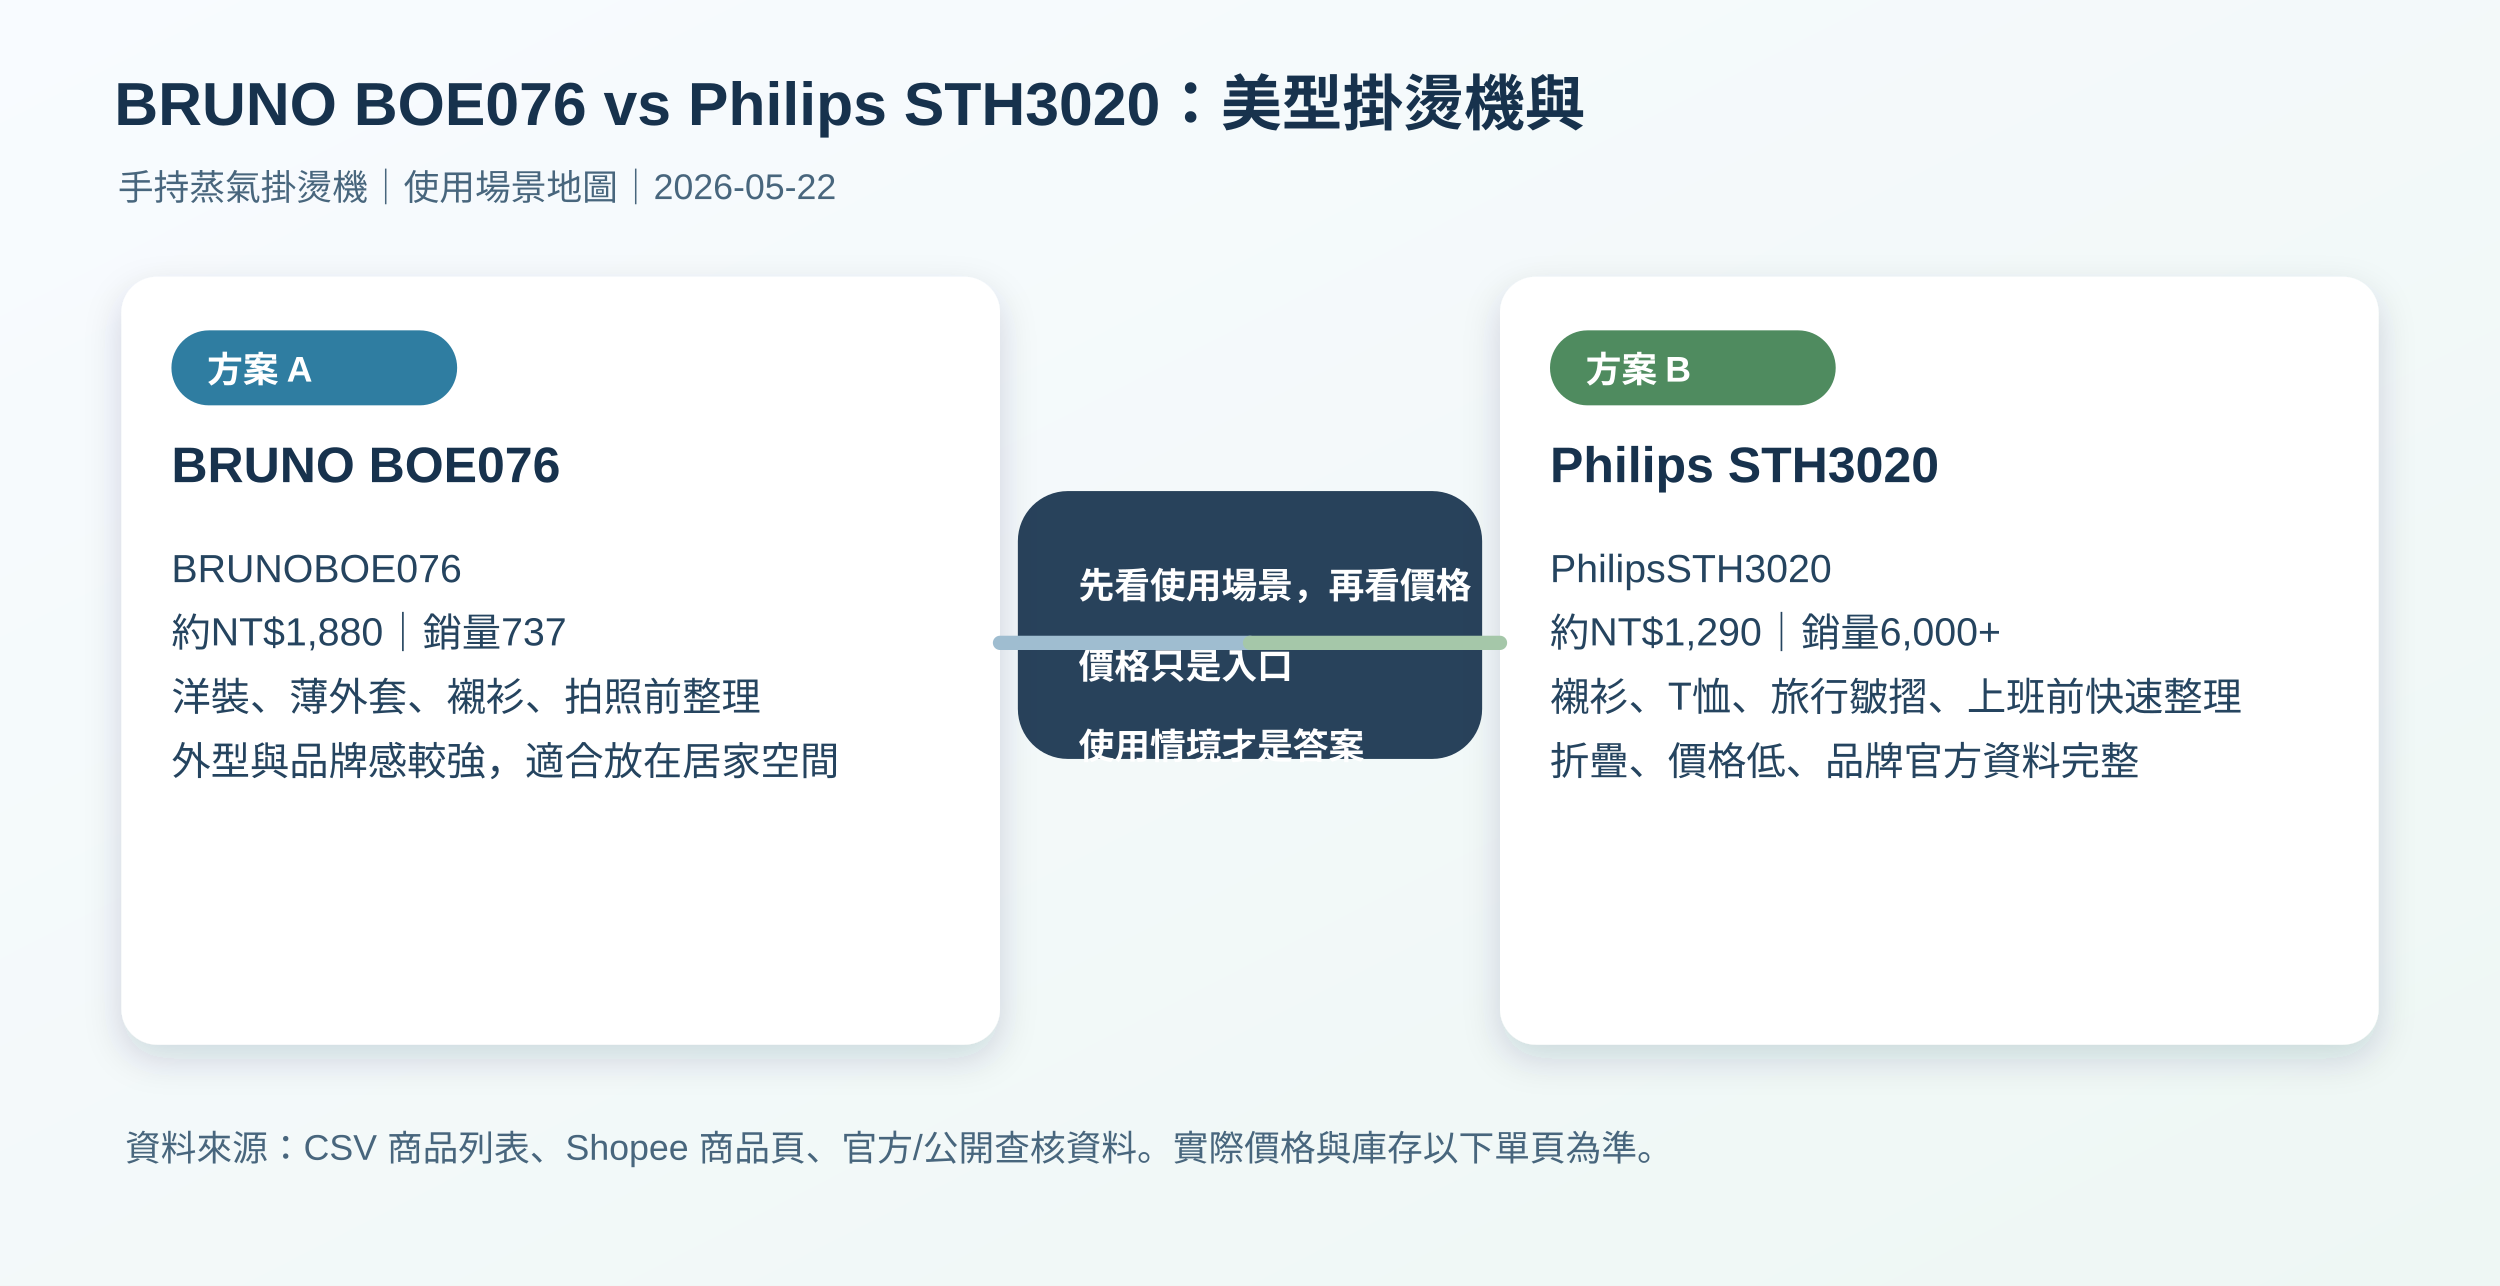
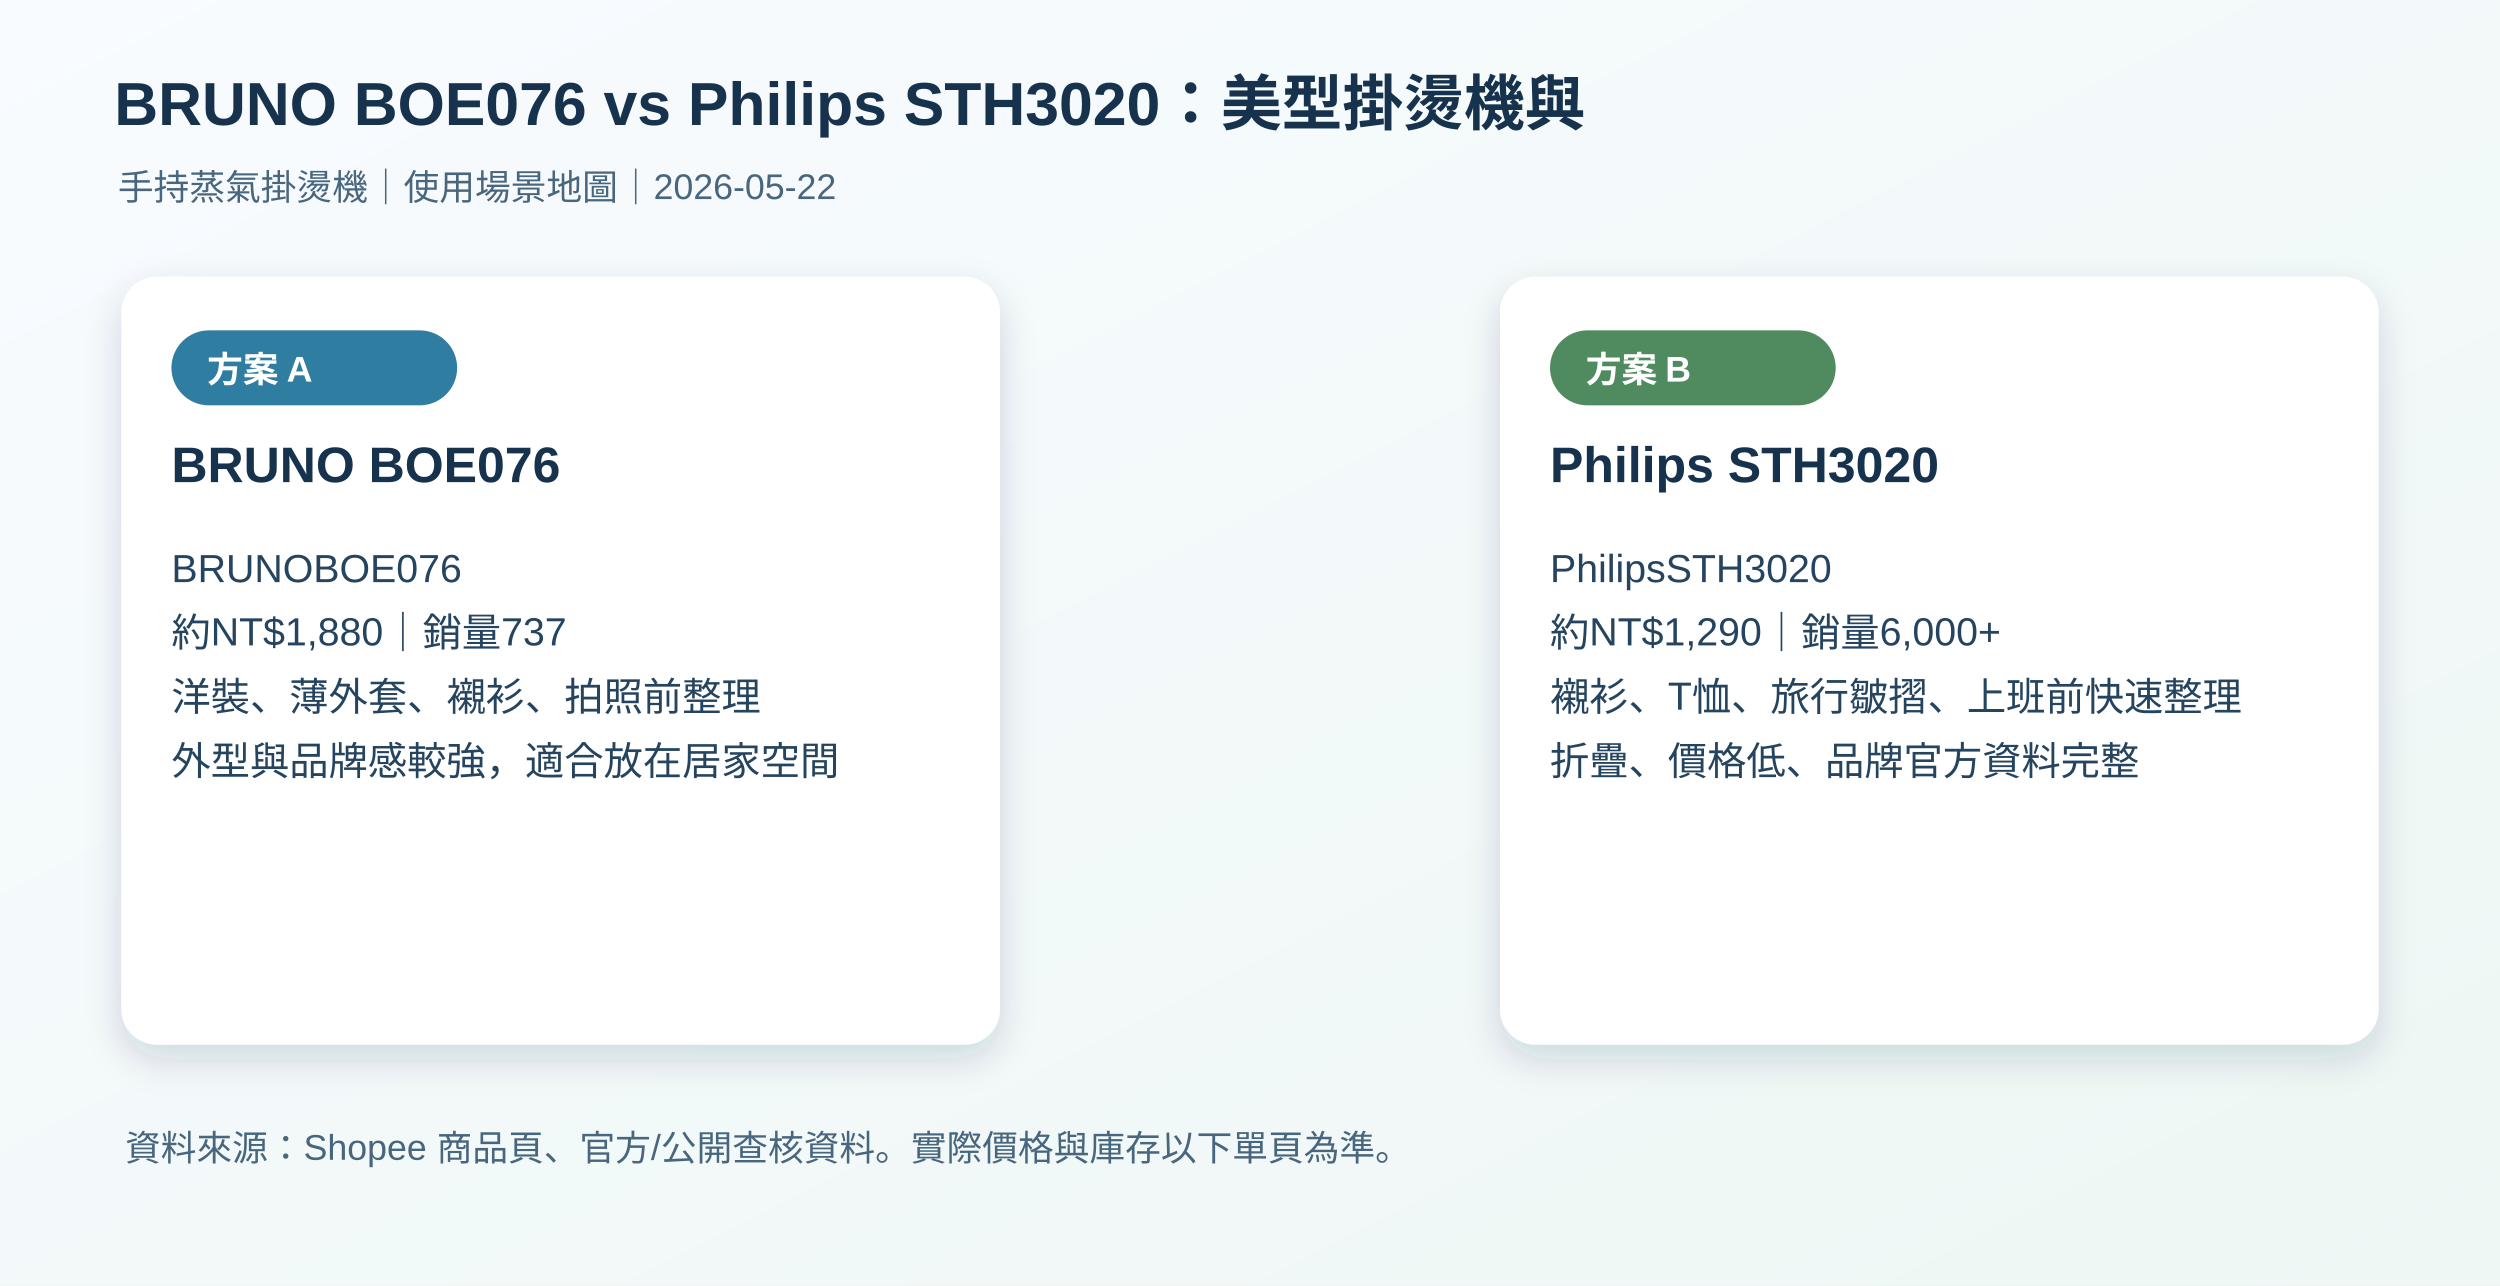
<svg xmlns="http://www.w3.org/2000/svg" width="1400" height="720" viewBox="0 0 1400 720" role="img" aria-labelledby="title desc">
  <defs>
    <linearGradient id="bg" x1="0" x2="1" y1="0" y2="1">
      <stop offset="0%" stop-color="#f8fbff" />
      <stop offset="100%" stop-color="#eef7f4" />
    </linearGradient>
    <filter id="shadow" x="-10%" y="-10%" width="120%" height="120%">
      <feDropShadow dx="0" dy="8" stdDeviation="10" flood-color="#17324d" flood-opacity="0.16" />
    </filter>
  </defs>
  <style>
    .title { font: 700 34px "Noto Sans TC", "Microsoft JhengHei", Arial, sans-serif; fill: #17324d; }
    .small { font: 500 20px "Noto Sans TC", "Microsoft JhengHei", Arial, sans-serif; fill: #48667d; }
    .label { font: 700 28px "Noto Sans TC", "Microsoft JhengHei", Arial, sans-serif; fill: #17324d; }
    .body { font: 500 22px "Noto Sans TC", "Microsoft JhengHei", Arial, sans-serif; fill: #25445f; }
    .pill { font: 700 20px "Noto Sans TC", "Microsoft JhengHei", Arial, sans-serif; fill: #ffffff; }
  </style>
  <rect width="1400" height="720" fill="url(#bg)" />
  <text x="64" y="70" class="title">BRUNO BOE076 vs Philips STH3020：美型掛燙機與</text>
  <text x="66" y="112" class="small">手持蒸氣掛燙機｜使用場景地圖｜2026-05-22</text>
  <rect x="68" y="155" width="492" height="430" rx="20" fill="#ffffff" filter="url(#shadow)" />
  <rect x="840" y="155" width="492" height="430" rx="20" fill="#ffffff" filter="url(#shadow)" />
  <rect x="96" y="185" width="160" height="42" rx="21" fill="#2f7da1" />
  <rect x="868" y="185" width="160" height="42" rx="21" fill="#4f8b5f" />
  <text x="116" y="214" class="pill">方案 A</text>
  <text x="888" y="214" class="pill">方案 B</text>
  <text x="96" y="270" class="label">BRUNO BOE076</text>
  <text x="868" y="270" class="label">Philips STH3020</text>
  <text x="96" y="326" class="body">BRUNOBOE076</text>
  <text x="96" y="362" class="body">約NT$1,880｜銷量737</text>
  <text x="96" y="398" class="body">洋裝、薄外套、襯衫、拍照前整理</text>
  <text x="96" y="434" class="body">外型與品牌感較強，適合放在居家空間</text>
  <text x="868" y="326" class="body">PhilipsSTH3020</text>
  <text x="868" y="362" class="body">約NT$1,290｜銷量6,000+</text>
  <text x="868" y="398" class="body">襯衫、T恤、旅行皺摺、上班前快速整理</text>
  <text x="868" y="434" class="body">折疊、價格低、品牌官方資料完整</text>
-   <rect x="570" y="275" width="260" height="150" rx="28" fill="#17324d" opacity="0.92" />
-   <text x="604" y="335" class="pill">先看使用場景，再看價格</text>
-   <text x="604" y="380" class="pill">價格只是入口</text>
-   <text x="604" y="425" class="pill">使用情境才是答案</text>
-   <path d="M560 360 C625 360 650 360 700 360" stroke="#9fbdd0" stroke-width="8" stroke-linecap="round" />
-   <path d="M840 360 C775 360 750 360 700 360" stroke="#a5c7a9" stroke-width="8" stroke-linecap="round" />
-   <text x="70" y="650" class="small">資料來源：CSV 商品列表、Shopee 商品頁、官方/公開查核資料。實際價格與庫存以下單頁為準。</text>
+   <text x="70" y="650" class="small">資料來源：Shopee 商品頁、官方/公開查核資料。實際價格與庫存以下單頁為準。</text>
</svg>
